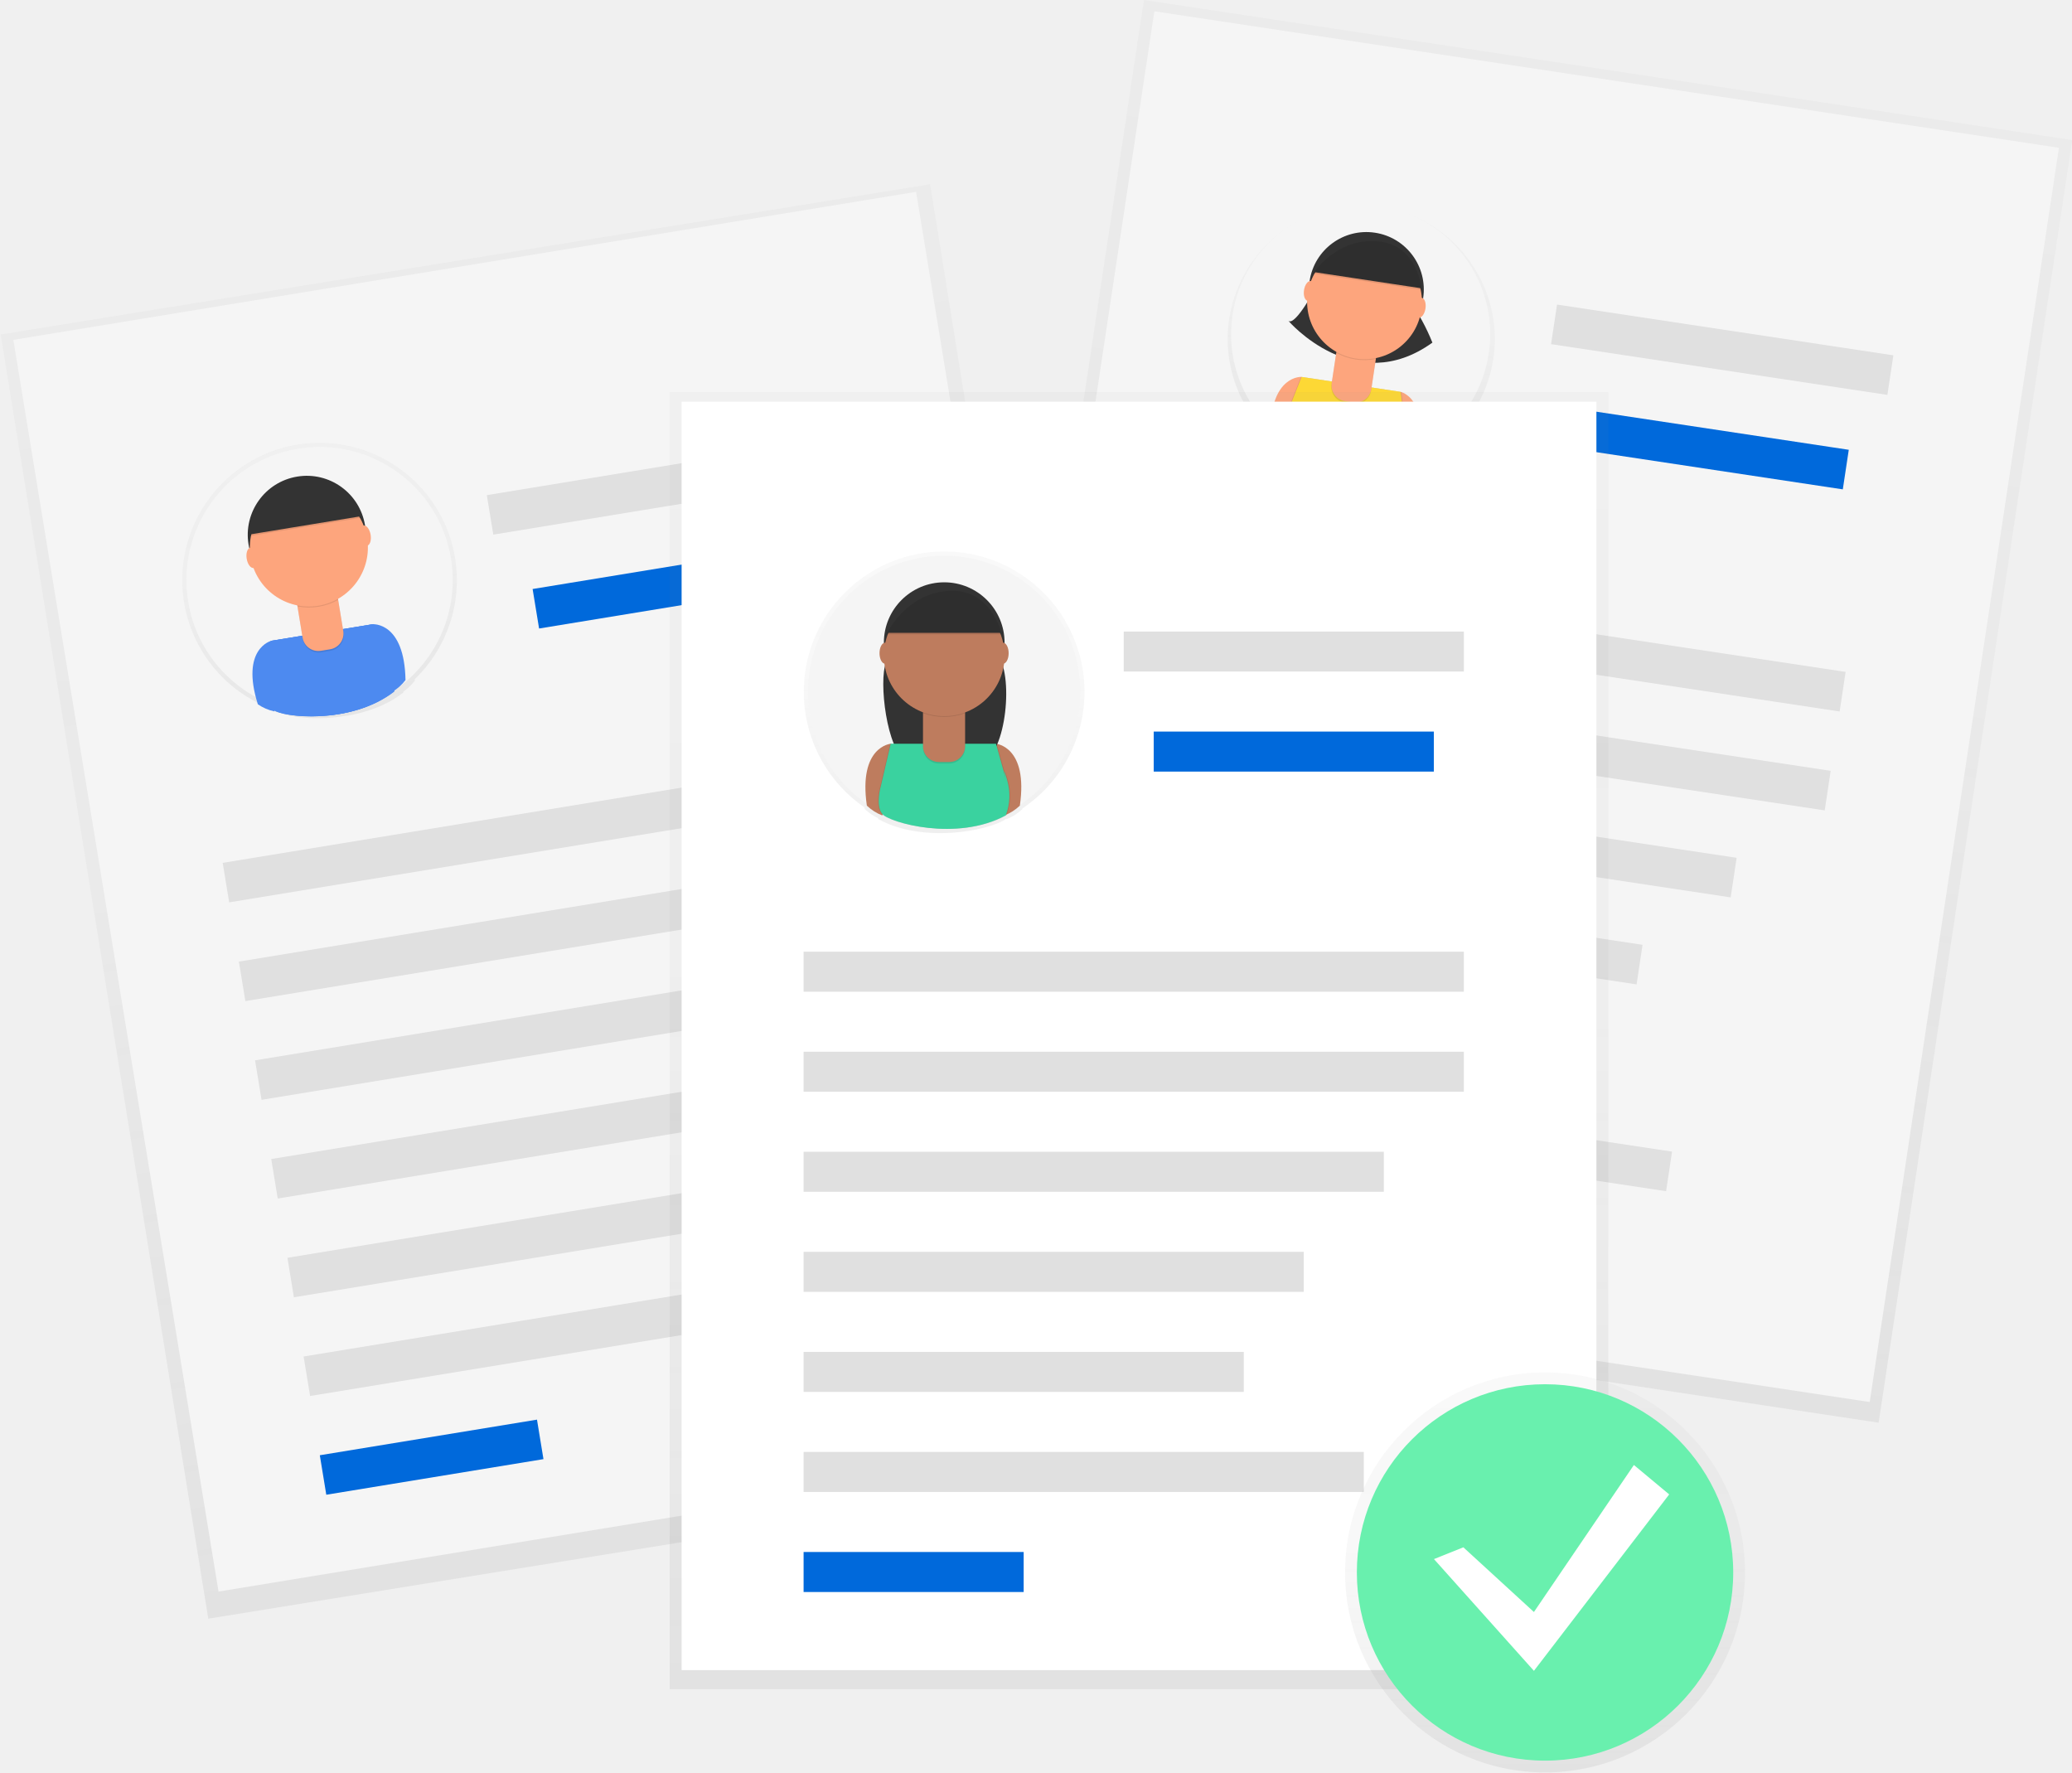
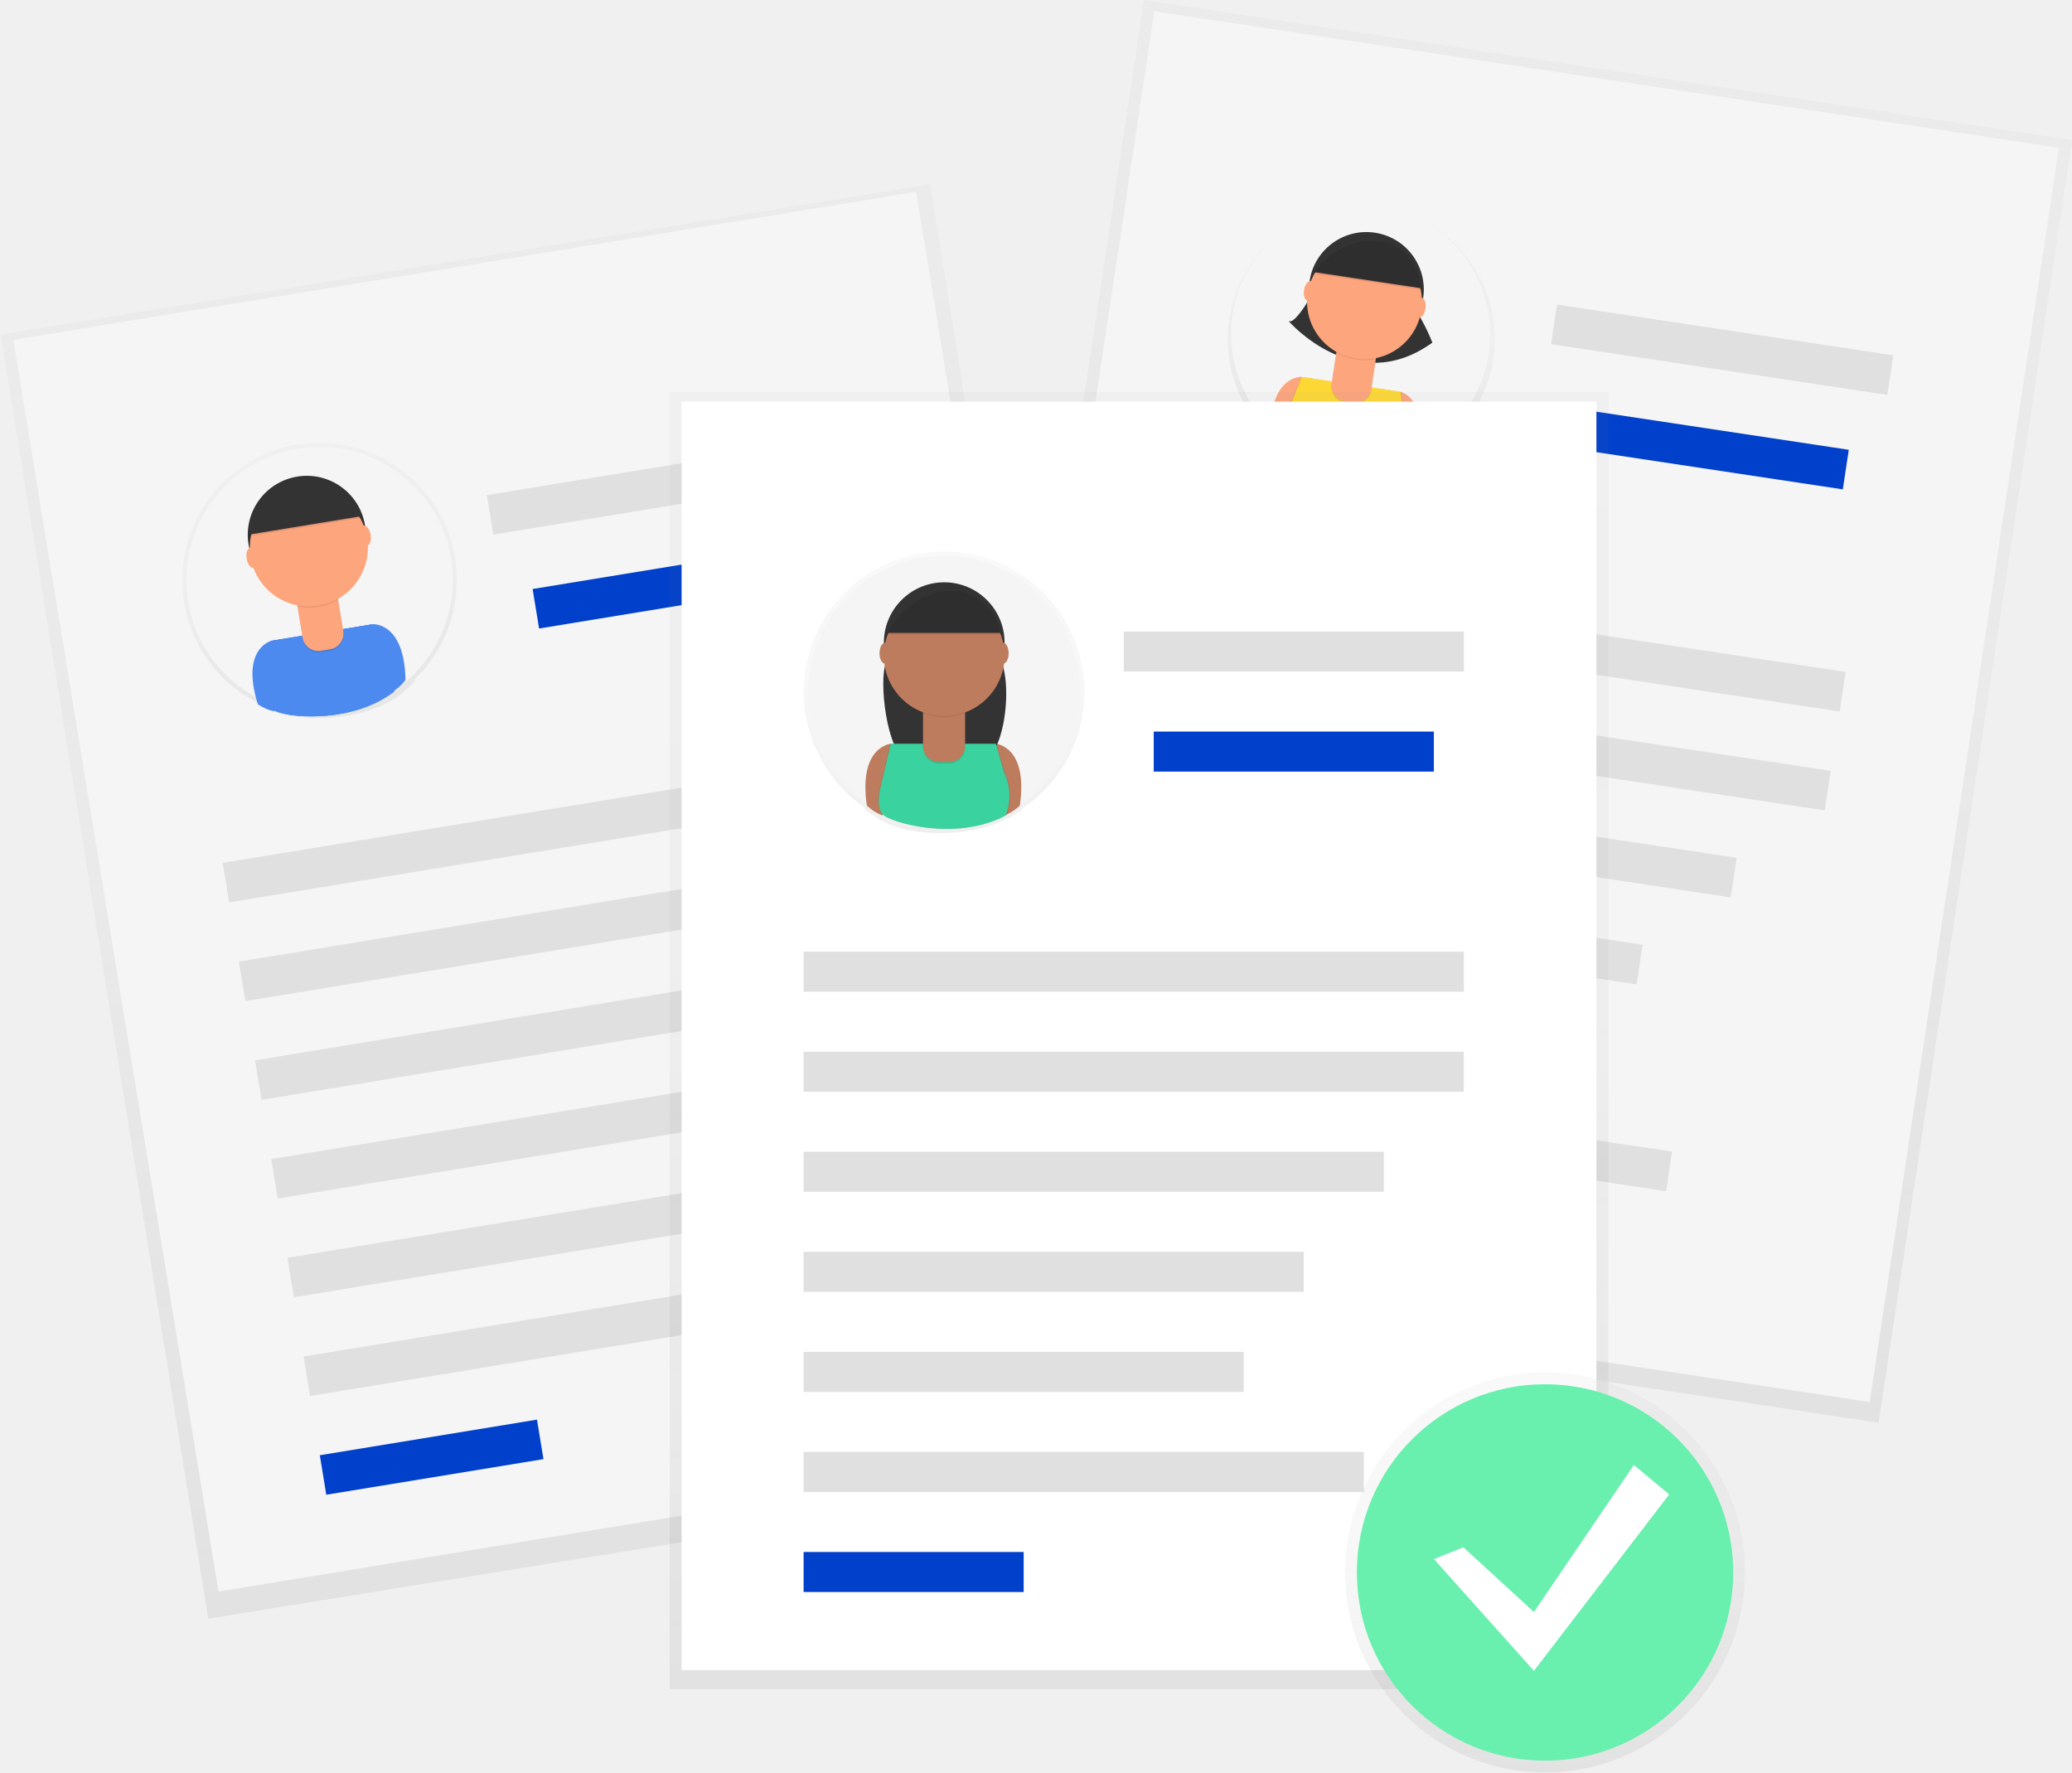
<svg xmlns="http://www.w3.org/2000/svg" xmlns:xlink="http://www.w3.org/1999/xlink" id="27b24c83-6930-4149-a780-3773eb0b718f" data-name="Layer 1" width="874.47" height="747.94" viewBox="0 0 874.47 747.94">
  <defs>
    <linearGradient id="267af776-2606-4521-bdeb-63ce55981a74" x1="769.97" y1="1002.12" x2="769.97" y2="454.75" gradientTransform="translate(1528.99 -393.78) rotate(90)" gradientUnits="userSpaceOnUse">
      <stop offset="0" stop-color="gray" stop-opacity="0.25" />
      <stop offset="0.54" stop-color="gray" stop-opacity="0.12" />
      <stop offset="1" stop-color="gray" stop-opacity="0.1" />
    </linearGradient>
    <linearGradient id="1fcd4820-0a7c-4847-8840-19b179cc7b2e" x1="683.95" y1="639.26" x2="683.95" y2="526.2" gradientTransform="translate(147.82 -458.92) rotate(8.58)" xlink:href="#267af776-2606-4521-bdeb-63ce55981a74" />
    <linearGradient id="206f4f91-e50e-44b0-9342-2d65f420a366" x1="475.23" y1="384.44" x2="475.23" y2="-162.93" gradientTransform="translate(-72.73 343.57)" xlink:href="#267af776-2606-4521-bdeb-63ce55981a74" />
    <linearGradient id="d34e425e-14d9-4818-8053-17a79178d3b1" x1="393.32" y1="20.38" x2="393.32" y2="-95.86" gradientTransform="translate(-84.38 421.89) rotate(-9.31)" xlink:href="#267af776-2606-4521-bdeb-63ce55981a74" />
    <linearGradient id="769baff5-4c30-4a3c-b602-35bea0051736" x1="480.71" y1="712.84" x2="480.71" y2="165.47" gradientTransform="matrix(1, 0, 0, 1, 0, 0)" xlink:href="#267af776-2606-4521-bdeb-63ce55981a74" />
    <linearGradient id="435858fe-786b-4ccc-9937-2ef148119b2b" x1="-513.22" y1="427.6" x2="-513.22" y2="308.75" gradientTransform="matrix(-1, 0, 0, 1, 48, 0)" xlink:href="#267af776-2606-4521-bdeb-63ce55981a74" />
    <linearGradient id="8c5c6193-e47d-4d82-a8e6-773c48c7bbd6" x1="652.07" y1="747.94" x2="652.07" y2="579.17" gradientTransform="matrix(1, 0, 0, 1, 0, 0)" xlink:href="#267af776-2606-4521-bdeb-63ce55981a74" />
  </defs>
  <g opacity="0.5">
    <rect x="526.87" y="178.11" width="547.37" height="396.16" transform="translate(146.42 1035.67) rotate(-81.42)" fill="url(#267af776-2606-4521-bdeb-63ce55981a74)" />
  </g>
  <rect x="533.22" y="181.16" width="535.27" height="386.08" transform="translate(148.65 1034.27) rotate(-81.42)" fill="#f5f5f5" />
  <rect x="663.37" y="338.64" width="278.65" height="16.89" transform="translate(-102.03 -191.85) rotate(8.58)" fill="#e0e0e0" />
  <rect x="657.07" y="380.39" width="278.65" height="16.89" transform="translate(-95.87 -190.45) rotate(8.58)" fill="#e0e0e0" />
  <rect x="817.86" y="215.12" width="143.55" height="16.89" transform="translate(-119.48 -206.2) rotate(8.58)" fill="#e0e0e0" />
-   <rect x="824.23" y="256.87" width="118.22" height="16.89" transform="translate(-113.32 -204.79) rotate(8.58)" fill="#0069db" />
+   <rect x="824.23" y="256.87" width="118.22" height="16.89" transform="translate(-113.32 -204.79) rotate(8.58)" fill="#0040ca" />
  <rect x="650.96" y="419.62" width="244.88" height="16.89" transform="translate(-90.28 -186.58) rotate(8.58)" fill="#e0e0e0" />
  <rect x="644.85" y="458.85" width="211.1" height="16.89" transform="translate(-84.69 -182.71) rotate(8.58)" fill="#e0e0e0" />
  <rect x="638.7" y="498.71" width="185.77" height="16.89" transform="translate(-78.96 -179.46) rotate(8.58)" fill="#e0e0e0" />
  <rect x="632.12" y="544.23" width="236.43" height="16.89" transform="translate(-71.96 -181.74) rotate(8.58)" fill="#e0e0e0" />
-   <rect x="626.63" y="575.28" width="92.88" height="16.89" transform="translate(-68.19 -169.88) rotate(8.58)" fill="#0069db" />
+   <rect x="626.63" y="575.28" width="92.88" height="16.89" transform="translate(-68.19 -169.88) rotate(8.58)" fill="#0040ca" />
  <g opacity="0.5">
    <path d="M793,227.53a56.36,56.36,0,1,0-93.8,33.16c0,.08,0,.17,0,.25a19.29,19.29,0,0,0,5.71,5l.11-.24c2.27,2.63,12.72,7.87,25.35,9.74l.28,0c8,1.22,16.89,1.11,25.14-1.87,0,0,.09-.14.24-.4a20.08,20.08,0,0,0,5.8-2.81l.18-.62A56.3,56.3,0,0,0,793,227.53Z" transform="translate(-162.77 -76.03)" fill="url(#1fcd4820-0a7c-4847-8840-19b179cc7b2e)" />
  </g>
  <circle cx="736.97" cy="217.05" r="54.67" transform="translate(249.68 837.38) rotate(-81.42)" fill="#f5f5f5" />
  <path d="M712.1,235.08s-13-.89-13.17,23.09a18.71,18.71,0,0,0,5.54,4.83l10.94-23.43Z" transform="translate(-162.77 -76.03)" fill="#fda57d" />
  <path d="M753.9,241.39s12.72,3,5.78,25.95a18.71,18.71,0,0,1-6.72,3l-3.55-25.61Z" transform="translate(-162.77 -76.03)" fill="#fda57d" />
  <path d="M718.46,196.72s-8.82,16.91-11.91,14.73c0,0,28.06,32.73,60.75,9.16a85.9,85.9,0,0,0-9.82-18Z" transform="translate(-162.77 -76.03)" fill="#333" />
  <circle cx="739.39" cy="198.16" r="24.23" transform="translate(270.42 823.71) rotate(-81.42)" fill="#333" />
  <path d="M753.65,241.35l-41.8-6.3-6.42,16.13s-3.46,7.39-1.12,11.23,27.79,15.59,49,8a22.05,22.05,0,0,0,2.66-13.85c-1.05-8.14-.47-.64-.47-.64Z" transform="translate(-162.77 -76.03)" opacity="0.1" />
  <path d="M754.21,241.44l-41.8-6.3L706,251.26s-3.46,7.39-1.12,11.23,27.79,15.59,49,8a22.05,22.05,0,0,0,2.66-13.85c-1.05-8.14-.47-.64-.47-.64Z" transform="translate(-162.77 -76.03)" opacity="0.1" />
  <path d="M753.9,241.39l-41.8-6.3-6.42,16.13s-3.46,7.39-1.12,11.23,27.79,15.59,49,8a22.05,22.05,0,0,0,2.66-13.85c-1.05-8.14-.47-.64-.47-.64Z" transform="translate(-162.77 -76.03)" fill="#fdd835" />
  <path d="M725.28,224.29h16.91a0,0,0,0,1,0,0v15.26a6.73,6.73,0,0,1-6.73,6.73H732a6.73,6.73,0,0,1-6.73-6.73V224.29A0,0,0,0,1,725.28,224.29Z" transform="translate(-119.47 -182.82) rotate(8.58)" opacity="0.1" />
  <path d="M725.37,223.67h16.91a0,0,0,0,1,0,0v15.26a6.73,6.73,0,0,1-6.73,6.73H732.1a6.73,6.73,0,0,1-6.73-6.73V223.67A0,0,0,0,1,725.37,223.67Z" transform="translate(-119.57 -182.84) rotate(8.58)" fill="#fda57d" />
  <path d="M726.77,224.94a24.33,24.33,0,0,0,16.71,2.57l.31-2.05-16.72-2.52Z" transform="translate(-162.77 -76.03)" opacity="0.1" />
  <circle cx="738.61" cy="203.36" r="24.23" transform="translate(264.61 827.36) rotate(-81.42)" fill="#fda57d" />
  <path d="M717.07,190.81l45.7,6.89s-1.12-19-18.57-20.47S717.07,190.81,717.07,190.81Z" transform="translate(-162.77 -76.03)" fill="#333" />
  <ellipse cx="715.3" cy="198.8" rx="4.23" ry="2.25" transform="translate(249.28 800.42) rotate(-81.42)" fill="#fda57d" />
  <ellipse cx="762.11" cy="205.86" rx="4.23" ry="2.25" transform="translate(282.13 852.72) rotate(-81.42)" fill="#fda57d" />
  <path d="M717,191.43l45.7,6.89s-1.12-19-18.57-20.47S717,191.43,717,191.43Z" transform="translate(-162.77 -76.03)" opacity="0.1" />
  <g opacity="0.5">
    <rect x="204.42" y="180.64" width="396.16" height="547.37" transform="matrix(0.99, -0.16, 0.16, 0.99, -230.95, -4.95)" fill="url(#206f4f91-e50e-44b0-9342-2d65f420a366)" />
  </g>
  <rect x="209.14" y="184.7" width="386.08" height="535.27" transform="translate(-230.63 -5.02) rotate(-9.31)" fill="#f5f5f5" />
  <rect x="256.27" y="417.52" width="278.65" height="16.89" transform="translate(-226.45 -6.44) rotate(-9.31)" fill="#e0e0e0" />
  <rect x="263.1" y="459.18" width="278.65" height="16.89" transform="translate(-233.1 -4.78) rotate(-9.31)" fill="#e0e0e0" />
  <rect x="368.64" y="273.27" width="143.55" height="16.89" transform="translate(-202.53 -1.09) rotate(-9.31)" fill="#e0e0e0" />
-   <rect x="388.13" y="314.93" width="118.22" height="16.89" transform="translate(-209.18 0.57) rotate(-9.31)" fill="#0069db" />
+   <rect x="388.13" y="314.93" width="118.22" height="16.89" transform="translate(-209.18 0.57) rotate(-9.31)" fill="#0040ca" />
  <rect x="270.15" y="503.58" width="244.88" height="16.89" transform="translate(-240.41 -5.79) rotate(-9.31)" fill="#e0e0e0" />
  <rect x="277.2" y="547.97" width="211.1" height="16.89" transform="translate(-247.72 -6.8) rotate(-9.31)" fill="#e0e0e0" />
  <rect x="284.2" y="591.69" width="185.77" height="16.89" transform="translate(-254.87 -7.14) rotate(-9.31)" fill="#e0e0e0" />
  <rect x="290.69" y="629.25" width="236.43" height="16.89" transform="translate(-260.52 -1.5) rotate(-9.31)" fill="#e0e0e0" />
-   <rect x="298.47" y="682.53" width="92.88" height="16.89" transform="translate(-269.98 -11.15) rotate(-9.31)" fill="#0069db" />
+   <rect x="298.47" y="682.53" width="92.88" height="16.89" transform="translate(-269.98 -11.15) rotate(-9.31)" fill="#0040ca" />
  <g opacity="0.5">
    <path d="M354.81,311.49a57.94,57.94,0,1,0-81.3,62.06l.08.25a19.83,19.83,0,0,0,7.16,3.06l0-.27c3.05,1.86,14.93,3.69,27.88,1.53l.28,0c8.21-1.33,16.87-4.25,24-9.77,0,0,0-.16.1-.46a20.64,20.64,0,0,0,4.79-4.58q0-.34,0-.66A57.88,57.88,0,0,0,354.81,311.49Z" transform="translate(-162.77 -76.03)" fill="url(#d34e425e-14d9-4818-8053-17a79178d3b1)" />
  </g>
  <circle cx="297.63" cy="320.86" r="56.2" transform="translate(-210.74 -23.67) rotate(-9.31)" fill="#f5f5f5" />
  <path d="M277.19,346.48s-13,3.25-5.6,26.75a19.24,19.24,0,0,0,6.95,3l3.31-26.38Z" transform="translate(-162.77 -76.03)" fill="#4d8af0" />
  <path d="M320.07,339.45s13.39-1.09,13.84,23.57a19.24,19.24,0,0,1-5.63,5l-11.56-23.94Z" transform="translate(-162.77 -76.03)" fill="#4d8af0" />
  <circle cx="292.23" cy="301.74" r="24.91" transform="translate(-207.72 -24.79) rotate(-9.31)" fill="#333" />
  <path d="M319.82,339.49l-42.88,7-1.19,17.81s-1,8.33,2.45,11.34,32.12,6.48,50.41-7.68a22.67,22.67,0,0,0-1.77-14.39c-3.6-7.63-.67-.48-.67-.48Z" transform="translate(-162.77 -76.03)" fill="#4d8af0" />
  <path d="M320.39,339.4l-42.88,7-1.19,17.81s-1,8.33,2.45,11.34,32.12,6.48,50.41-7.68a22.67,22.67,0,0,0-1.77-14.39c-3.6-7.63-.67-.48-.67-.48Z" transform="translate(-162.77 -76.03)" fill="#4d8af0" />
  <path d="M320.07,339.45l-42.88,7L276,364.29s-1,8.33,2.45,11.34,32.12,6.48,50.41-7.68a22.67,22.67,0,0,0-1.77-14.39c-3.6-7.63-.67-.48-.67-.48Z" transform="translate(-162.77 -76.03)" fill="#4d8af0" />
  <path d="M289.72,328.54h17.38a0,0,0,0,1,0,0v15.87a6.73,6.73,0,0,1-6.73,6.73h-3.93a6.73,6.73,0,0,1-6.73-6.73V328.54A0,0,0,0,1,289.72,328.54Z" transform="translate(-213.8 -23.29) rotate(-9.31)" opacity="0.1" />
  <path d="M289.62,327.9H307a0,0,0,0,1,0,0v15.87a6.73,6.73,0,0,1-6.73,6.73h-3.93a6.73,6.73,0,0,1-6.73-6.73V327.9A0,0,0,0,1,289.62,327.9Z" transform="translate(-213.7 -23.31) rotate(-9.31)" fill="#fda57d" />
  <path d="M288.34,331.92a25,25,0,0,0,17.16-2.76l-.35-2.11L288,329.87Z" transform="translate(-162.77 -76.03)" opacity="0.1" />
  <circle cx="293.11" cy="307.08" r="24.91" transform="translate(-208.57 -24.58) rotate(-9.31)" fill="#fda57d" />
  <path d="M268.18,302.22l46.89-7.68s-7.11-18.28-24.63-14.16S268.18,302.22,268.18,302.22Z" transform="translate(-162.77 -76.03)" opacity="0.1" />
  <path d="M268.07,301.59,315,293.9s-7.11-18.28-24.63-14.16S268.07,301.59,268.07,301.59Z" transform="translate(-162.77 -76.03)" fill="#333" />
  <ellipse cx="268.86" cy="309.97" rx="2.32" ry="4.35" transform="matrix(0.99, -0.16, 0.16, 0.99, -209.36, -28.46)" fill="#fda57d" />
  <ellipse cx="316.89" cy="302.1" rx="2.32" ry="4.35" transform="translate(-207.46 -20.8) rotate(-9.31)" fill="#fda57d" />
  <g opacity="0.5">
    <rect x="282.63" y="165.47" width="396.16" height="547.37" fill="url(#769baff5-4c30-4a3c-b602-35bea0051736)" />
  </g>
  <rect x="287.67" y="169.5" width="386.08" height="535.27" fill="#fff" />
  <g opacity="0.5">
    <path d="M502,368a59.24,59.24,0,1,1,92.29,49.17l0,.26a20.28,20.28,0,0,1-6.72,4.28l-.08-.26c-2.77,2.38-14.45,6.19-27.87,6.15h-.29c-8.5,0-17.72-1.5-25.84-5.89,0,0-.07-.16-.18-.45a21.1,21.1,0,0,1-5.59-3.83l-.09-.67A59.18,59.18,0,0,1,502,368Z" transform="translate(-162.77 -76.03)" fill="url(#435858fe-786b-4ccc-9937-2ef148119b2b)" />
  </g>
  <circle cx="398.46" cy="291.97" r="57.46" fill="#f5f5f5" />
  <path d="M538.69,389.89S525,391,528.62,416a19.67,19.67,0,0,0,6.52,4.15l7.7-26.07Z" transform="translate(-162.77 -76.03)" fill="#be7c5e" />
  <path d="M583.12,389.89S596.81,391,593.19,416a19.67,19.67,0,0,1-6.52,4.15L579,394Z" transform="translate(-162.77 -76.03)" fill="#be7c5e" />
  <path d="M539.28,349s-1.05,3.07-2.55,6.62c-3.26,7.76.46,37.58,8.26,40.76,8.75,3.57,20.26,5.85,32.21,1.49,10.39-3.79,13.59-37.73,6.25-46-.86-1-1.76-1.93-2.7-2.87Z" transform="translate(-162.77 -76.03)" fill="#333" />
  <circle cx="398.5" cy="271.2" r="25.47" fill="#333" />
  <path d="M582.86,389.89H538.43l-4.15,17.77s-2.44,8.23.59,11.85,31.33,11.85,52.13.59a23.18,23.18,0,0,0,.59-14.81c-2.37-8.29-.59-.59-.59-.59Z" transform="translate(-162.77 -76.03)" opacity="0.1" />
  <path d="M583.45,389.89H539l-4.15,17.77s-2.44,8.23.59,11.85,31.33,11.85,52.13.59a23.18,23.18,0,0,0,.59-14.81c-2.37-8.29-.59-.59-.59-.59Z" transform="translate(-162.77 -76.03)" opacity="0.1" />
  <path d="M583.12,389.89H538.69l-4.15,17.77s-2.44,8.23.59,11.85,31.33,11.85,52.13.59a23.18,23.18,0,0,0,.59-14.81c-2.37-8.29-.59-.59-.59-.59Z" transform="translate(-162.77 -76.03)" fill="#3ad29f" />
  <path d="M389.55,299.11h17.77a0,0,0,0,1,0,0v16.38a6.73,6.73,0,0,1-6.73,6.73h-4.32a6.73,6.73,0,0,1-6.73-6.73V299.11a0,0,0,0,1,0,0Z" opacity="0.1" />
  <path d="M389.55,298.45h17.77a0,0,0,0,1,0,0v16.38a6.73,6.73,0,0,1-6.73,6.73h-4.32a6.73,6.73,0,0,1-6.73-6.73V298.45a0,0,0,0,1,0,0Z" fill="#be7c5e" />
  <path d="M552.35,377a25.58,25.58,0,0,0,17.77,0v-2.18H552.35Z" transform="translate(-162.77 -76.03)" opacity="0.1" />
  <circle cx="398.5" cy="276.73" r="25.47" fill="#be7c5e" />
  <path d="M536.91,343.09h48.58s-4.15-19.62-22.51-18.36S536.91,343.09,536.91,343.09Z" transform="translate(-162.77 -76.03)" fill="#333" />
  <ellipse cx="373.56" cy="275.65" rx="2.37" ry="4.44" fill="#be7c5e" />
  <ellipse cx="423.32" cy="275.65" rx="2.37" ry="4.44" fill="#be7c5e" />
  <path d="M536.91,343.74h48.58s-4.15-19.62-22.51-18.36S536.91,343.74,536.91,343.74Z" transform="translate(-162.77 -76.03)" opacity="0.1" />
  <rect x="339.15" y="401.6" width="278.65" height="16.89" fill="#e0e0e0" />
  <rect x="339.15" y="443.82" width="278.65" height="16.89" fill="#e0e0e0" />
  <rect x="474.26" y="266.5" width="143.55" height="16.89" fill="#e0e0e0" />
-   <rect x="486.92" y="308.72" width="118.22" height="16.89" fill="#0069db" />
+   <rect x="486.92" y="308.72" width="118.22" height="16.89" fill="#0040ca" />
  <rect x="339.15" y="486.04" width="244.88" height="16.89" fill="#e0e0e0" />
  <rect x="339.15" y="528.26" width="211.1" height="16.89" fill="#e0e0e0" />
  <rect x="339.15" y="570.49" width="185.77" height="16.89" fill="#e0e0e0" />
  <rect x="339.15" y="612.71" width="236.43" height="16.89" fill="#e0e0e0" />
-   <rect x="339.15" y="654.93" width="92.88" height="16.89" fill="#0069db" />
+   <rect x="339.15" y="654.93" width="92.88" height="16.89" fill="#0040ca" />
  <g opacity="0.5">
    <circle cx="652.07" cy="663.56" r="84.39" fill="url(#8c5c6193-e47d-4d82-a8e6-773c48c7bbd6)" />
  </g>
  <circle cx="652.07" cy="663.56" r="79.42" fill="#69f0ae" />
  <polygon points="617.6 652.96 647.38 680.26 689.57 618.22 704.47 630.63 647.38 705.08 605.19 657.93 617.6 652.96" fill="#fff" />
</svg>
